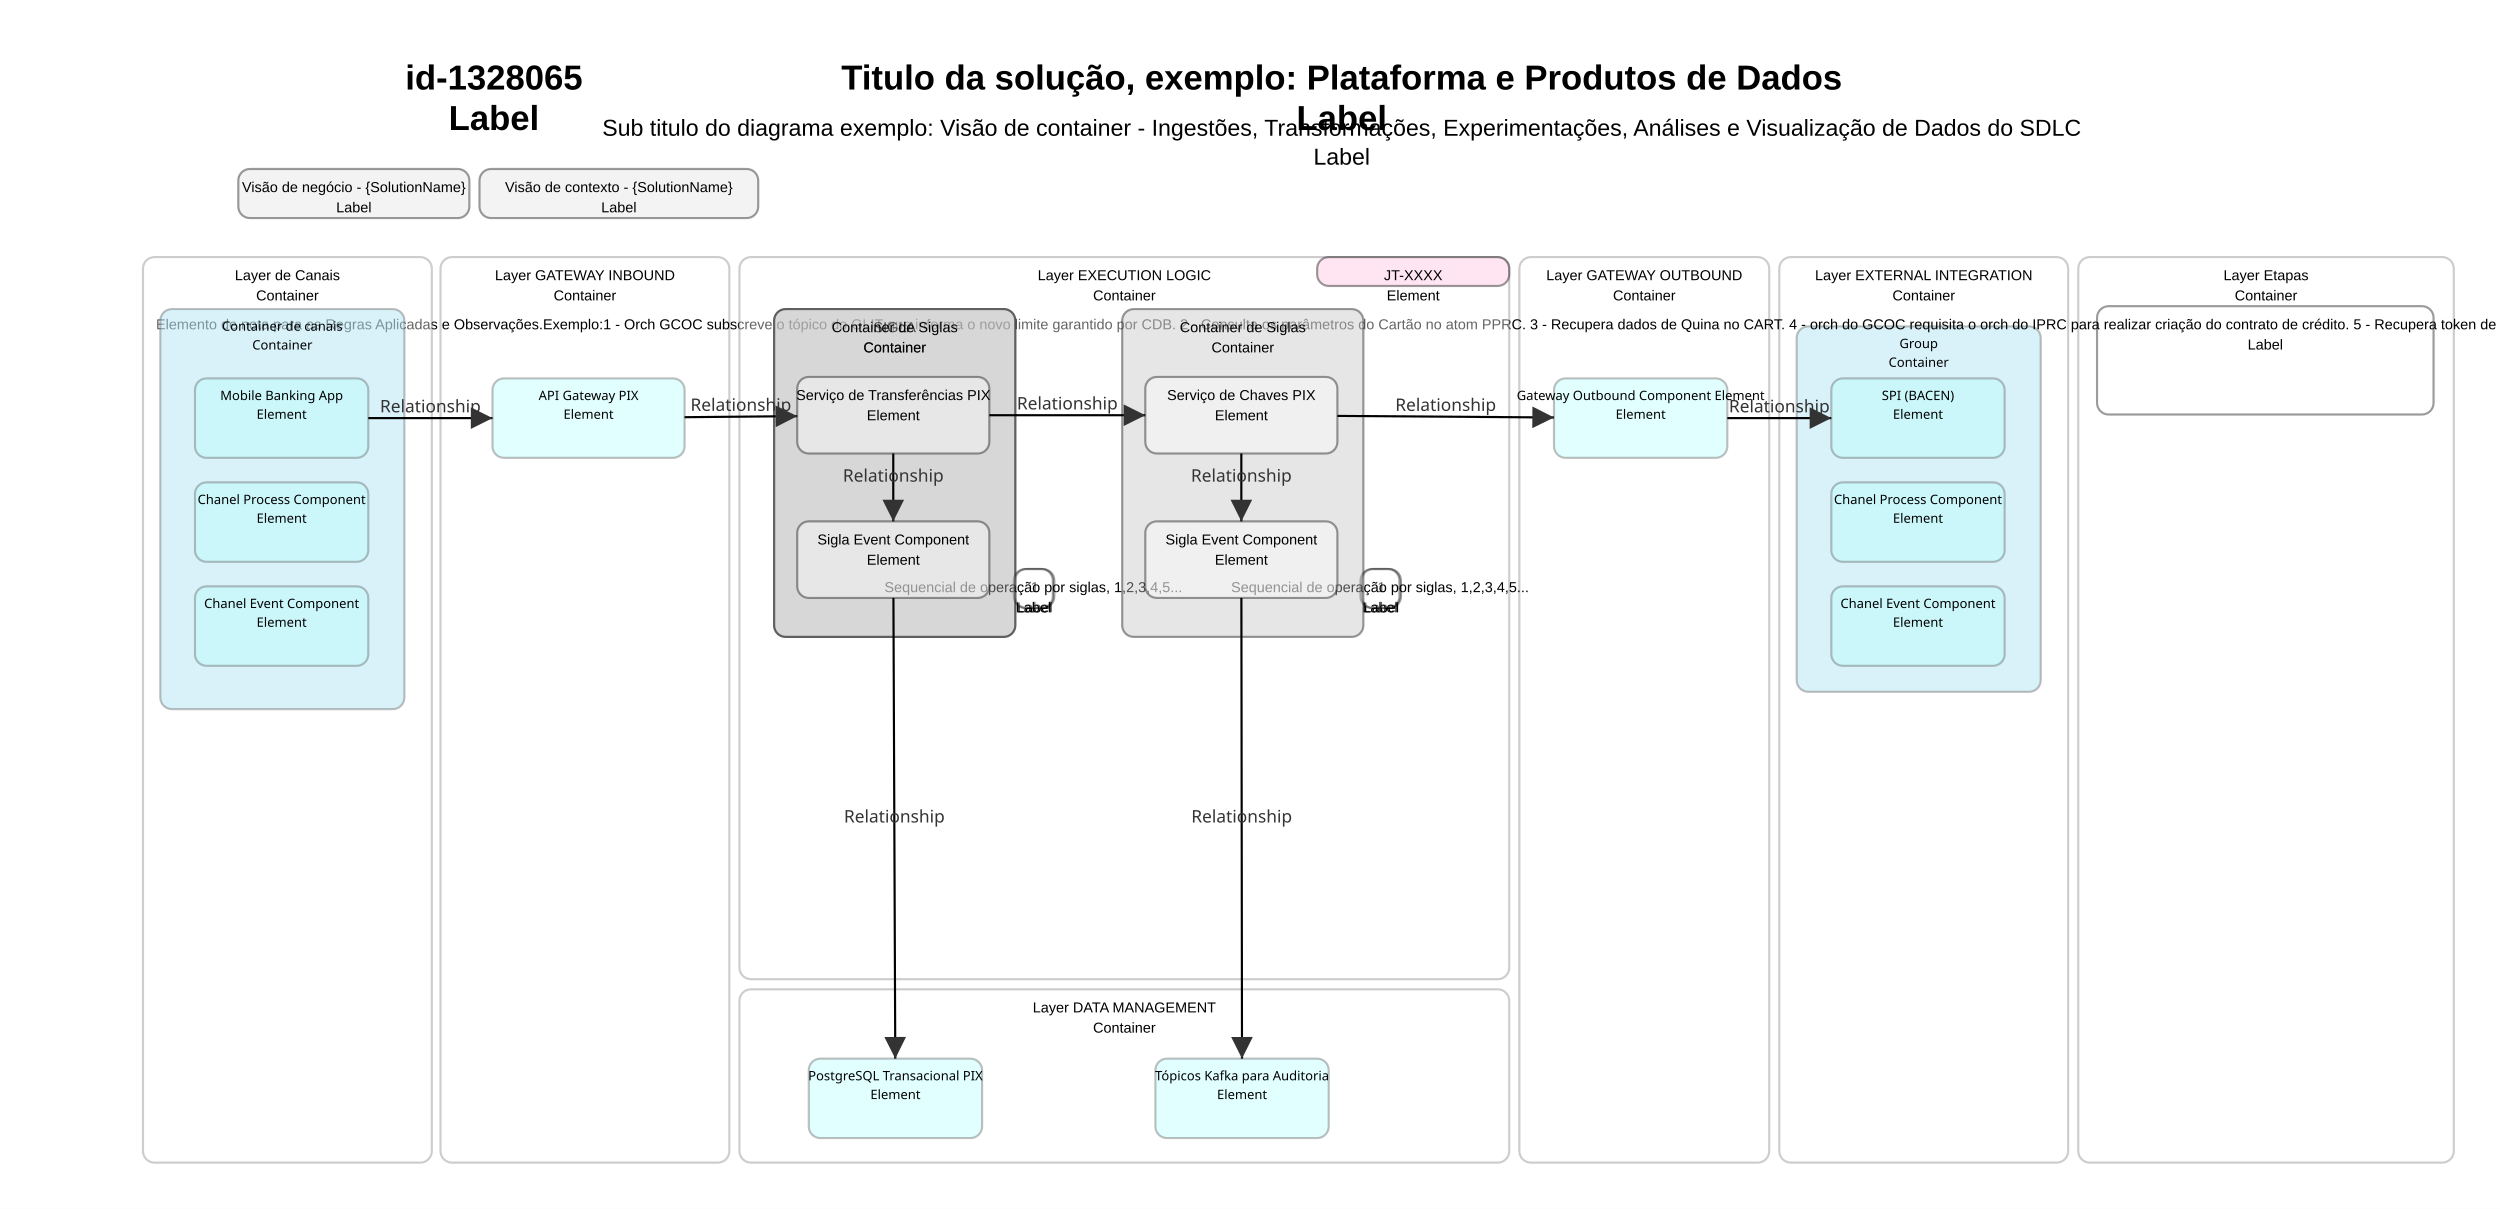
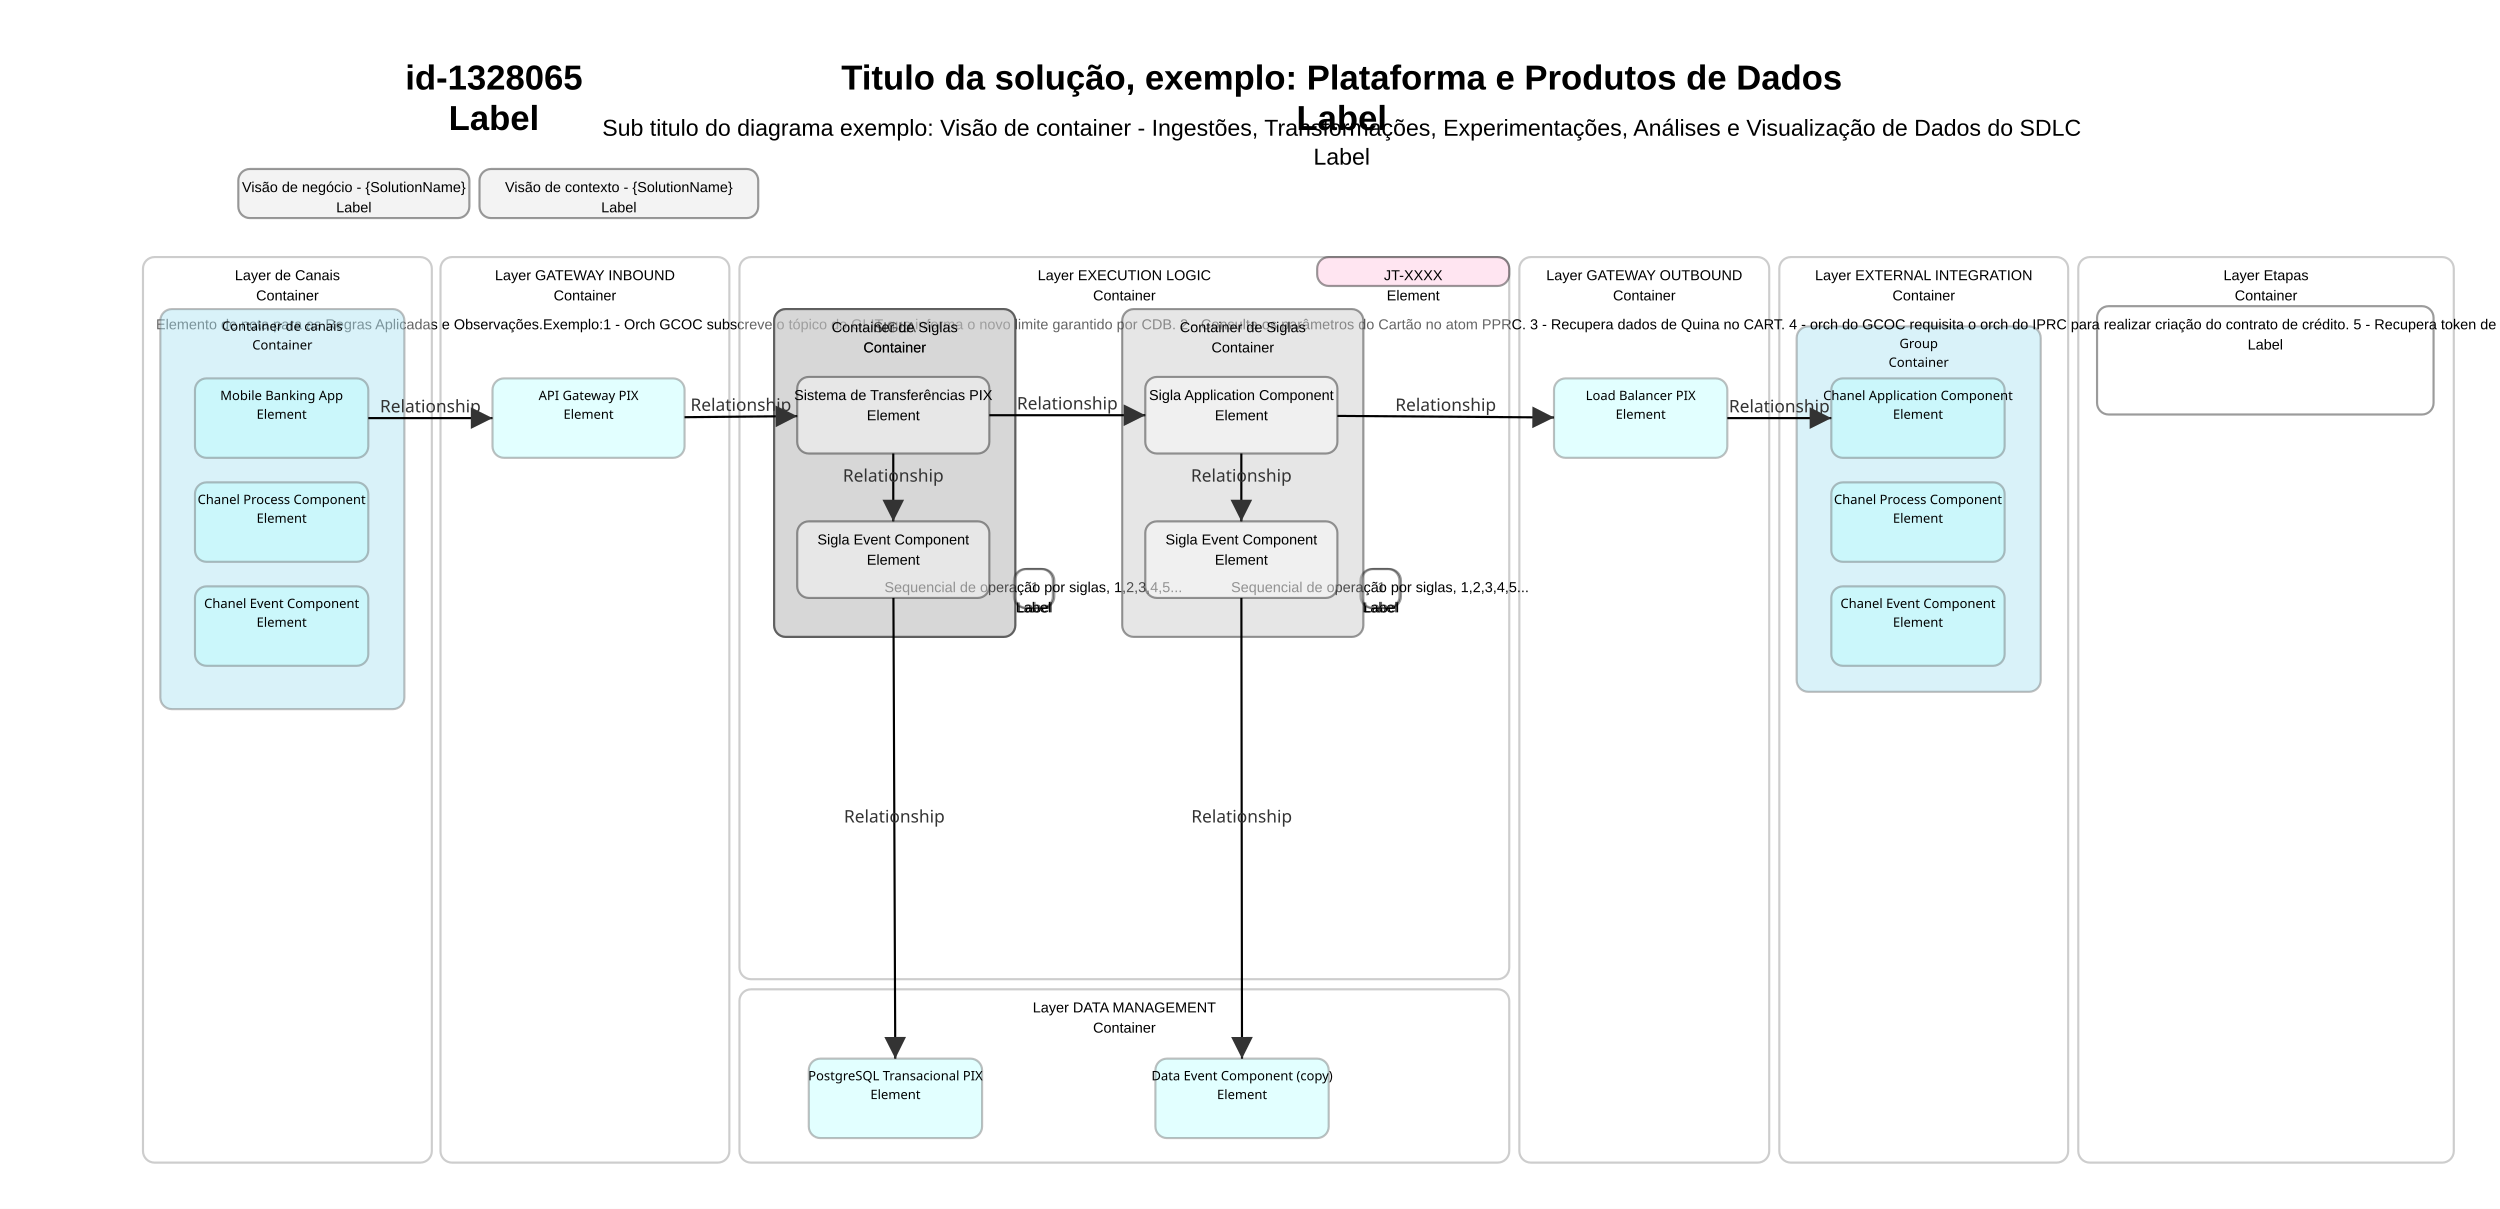
<svg xmlns="http://www.w3.org/2000/svg" baseProfile="full" height="837.0px" version="1.1" width="1731.0px">
  <defs>
    <marker id="arrow-end" markerHeight="10" markerWidth="10" orient="auto" refX="10" refY="5.0">
      <path d="M0,0 L10,5 L0,10 z" fill="#333333" />
    </marker>
  </defs>
  <rect fill="#ffffff" height="837.0" width="1731.0" x="0" y="0" />
  <rect fill="none" fill-opacity="0.0" height="80.0" rx="8" ry="8" stroke="none" stroke-opacity="0.0" stroke-width="1.5" width="620.0" x="32.0" y="32.0" />
  <text fill="rgb(0,0,0)" font-family="arial" font-size="24.0" font-weight="bold" text-anchor="middle" x="342.0" y="62.0">id-1328065</text>
  <text fill="rgb(0,0,0)" font-family="arial" font-size="24.0" font-weight="bold" text-anchor="middle" x="342.0" y="90.0">Label</text>
  <rect fill="none" fill-opacity="0.0" height="33.0" rx="8" ry="8" stroke="none" stroke-opacity="0.0" stroke-width="1.5" width="1540.0" x="159.0" y="72.0" />
  <text fill="rgb(0,0,0)" font-family="arial" font-size="16.0" font-weight="normal" text-anchor="middle" x="929.0" y="94.0">Sub titulo do diagrama exemplo: Visão de container - Ingestões, Transformações, Experimentações, Análises e Visualização de Dados do SDLC</text>
  <text fill="rgb(0,0,0)" font-family="arial" font-size="16.0" font-weight="normal" text-anchor="middle" x="929.0" y="114.0">Label</text>
  <rect fill="none" fill-opacity="0.0" height="40.0" rx="8" ry="8" stroke="none" stroke-opacity="0.0" stroke-width="1.5" width="1540.0" x="159.0" y="32.0" />
  <text fill="rgb(0,0,0)" font-family="arial" font-size="24.0" font-weight="bold" text-anchor="middle" x="929.0" y="62.0">Titulo da solução, exemplo: Plataforma e Produtos de Dados</text>
  <text fill="rgb(0,0,0)" font-family="arial" font-size="24.0" font-weight="bold" text-anchor="middle" x="929.0" y="90.0">Label</text>
  <rect fill="rgb(255,255,255)" fill-opacity="0.392" height="120.0" rx="8" ry="8" stroke="rgb(128,128,128)" stroke-opacity="0.392" stroke-width="1.5" width="533.0" x="512.0" y="685.0" />
  <text fill="rgb(0,0,0)" font-family="arial" font-size="10.0" font-weight="normal" text-anchor="middle" x="778.5" y="701.0">Layer DATA MANAGEMENT</text>
  <text fill="rgb(0,0,0)" font-family="arial" font-size="10.0" font-weight="normal" text-anchor="middle" x="778.5" y="715.0">Container</text>
  <rect fill="rgb(181,255,255)" fill-opacity="0.392" height="55.0" rx="8" ry="8" stroke="rgb(92,92,92)" stroke-opacity="0.392" stroke-width="1.5" width="120.0" x="560.0" y="733.0" />
  <text fill="rgb(0,0,0)" font-family="Segoe UI" font-size="9.0" font-weight="normal" text-anchor="middle" x="620.0" y="748.0">PostgreSQL Transacional PIX</text>
  <text fill="rgb(0,0,0)" font-family="Segoe UI" font-size="9.0" font-weight="normal" text-anchor="middle" x="620.0" y="761.0">Element</text>
  <rect fill="rgb(181,255,255)" fill-opacity="0.392" height="55.0" rx="8" ry="8" stroke="rgb(92,92,92)" stroke-opacity="0.392" stroke-width="1.5" width="120.0" x="800.0" y="733.0" />
-   <text fill="rgb(0,0,0)" font-family="Segoe UI" font-size="9.0" font-weight="normal" text-anchor="middle" x="860.0" y="748.0">Tópicos Kafka para Auditoria</text>
+   <text fill="rgb(0,0,0)" font-family="Segoe UI" font-size="9.0" font-weight="normal" text-anchor="middle" x="860.0" y="748.0">Data Event Component (copy)</text>
  <text fill="rgb(0,0,0)" font-family="Segoe UI" font-size="9.0" font-weight="normal" text-anchor="middle" x="860.0" y="761.0">Element</text>
  <rect fill="rgb(255,255,255)" fill-opacity="0.392" height="627.0" rx="8" ry="8" stroke="rgb(128,128,128)" stroke-opacity="0.392" stroke-width="1.5" width="200.0" x="1232.0" y="178.0" />
  <text fill="rgb(0,0,0)" font-family="arial" font-size="10.0" font-weight="normal" text-anchor="middle" x="1332.0" y="194.0">Layer EXTERNAL INTEGRATION</text>
  <text fill="rgb(0,0,0)" font-family="arial" font-size="10.0" font-weight="normal" text-anchor="middle" x="1332.0" y="208.0">Container</text>
  <rect fill="rgb(160,223,241)" fill-opacity="0.392" height="253.0" rx="8" ry="8" stroke="rgb(92,92,92)" stroke-opacity="0.392" stroke-width="1.5" width="169.0" x="1244.0" y="226.0" />
  <text fill="rgb(0,0,0)" font-family="Segoe UI" font-size="9.0" font-weight="normal" text-anchor="middle" x="1328.5" y="241.0">Group</text>
  <text fill="rgb(0,0,0)" font-family="Segoe UI" font-size="9.0" font-weight="normal" text-anchor="middle" x="1328.5" y="254.0">Container</text>
  <rect fill="rgb(181,255,255)" fill-opacity="0.392" height="55.0" rx="8" ry="8" stroke="rgb(92,92,92)" stroke-opacity="0.392" stroke-width="1.5" width="120.0" x="1268.0" y="262.0" />
-   <text fill="rgb(0,0,0)" font-family="Segoe UI" font-size="9.0" font-weight="normal" text-anchor="middle" x="1328.0" y="277.0">SPI (BACEN)</text>
+   <text fill="rgb(0,0,0)" font-family="Segoe UI" font-size="9.0" font-weight="normal" text-anchor="middle" x="1328.0" y="277.0">Chanel Application Component</text>
  <text fill="rgb(0,0,0)" font-family="Segoe UI" font-size="9.0" font-weight="normal" text-anchor="middle" x="1328.0" y="290.0">Element</text>
  <rect fill="rgb(181,255,255)" fill-opacity="0.392" height="55.0" rx="8" ry="8" stroke="rgb(92,92,92)" stroke-opacity="0.392" stroke-width="1.5" width="120.0" x="1268.0" y="334.0" />
  <text fill="rgb(0,0,0)" font-family="Segoe UI" font-size="9.0" font-weight="normal" text-anchor="middle" x="1328.0" y="349.0">Chanel Process Component</text>
  <text fill="rgb(0,0,0)" font-family="Segoe UI" font-size="9.0" font-weight="normal" text-anchor="middle" x="1328.0" y="362.0">Element</text>
  <rect fill="rgb(181,255,255)" fill-opacity="0.392" height="55.0" rx="8" ry="8" stroke="rgb(92,92,92)" stroke-opacity="0.392" stroke-width="1.5" width="120.0" x="1268.0" y="406.0" />
  <text fill="rgb(0,0,0)" font-family="Segoe UI" font-size="9.0" font-weight="normal" text-anchor="middle" x="1328.0" y="421.0">Chanel Event Component</text>
  <text fill="rgb(0,0,0)" font-family="Segoe UI" font-size="9.0" font-weight="normal" text-anchor="middle" x="1328.0" y="434.0">Element</text>
  <rect fill="rgb(255,255,255)" fill-opacity="0.392" height="627.0" rx="8" ry="8" stroke="rgb(128,128,128)" stroke-opacity="0.392" stroke-width="1.5" width="173.0" x="1052.0" y="178.0" />
  <text fill="rgb(0,0,0)" font-family="arial" font-size="10.0" font-weight="normal" text-anchor="middle" x="1138.5" y="194.0">Layer GATEWAY OUTBOUND</text>
  <text fill="rgb(0,0,0)" font-family="arial" font-size="10.0" font-weight="normal" text-anchor="middle" x="1138.5" y="208.0">Container</text>
  <rect fill="rgb(181,255,255)" fill-opacity="0.392" height="55.0" rx="8" ry="8" stroke="rgb(92,92,92)" stroke-opacity="0.392" stroke-width="1.5" width="120.0" x="1076.0" y="262.0" />
-   <text fill="rgb(0,0,0)" font-family="Segoe UI" font-size="9.0" font-weight="normal" text-anchor="middle" x="1136.0" y="277.0">Gateway Outbound Component Element</text>
+   <text fill="rgb(0,0,0)" font-family="Segoe UI" font-size="9.0" font-weight="normal" text-anchor="middle" x="1136.0" y="277.0">Load Balancer PIX</text>
  <text fill="rgb(0,0,0)" font-family="Segoe UI" font-size="9.0" font-weight="normal" text-anchor="middle" x="1136.0" y="290.0">Element</text>
  <rect fill="rgb(255,255,255)" fill-opacity="0.392" height="627.0" rx="8" ry="8" stroke="rgb(128,128,128)" stroke-opacity="0.392" stroke-width="1.5" width="200.0" x="305.0" y="178.0" />
  <text fill="rgb(0,0,0)" font-family="arial" font-size="10.0" font-weight="normal" text-anchor="middle" x="405.0" y="194.0">Layer GATEWAY INBOUND</text>
  <text fill="rgb(0,0,0)" font-family="arial" font-size="10.0" font-weight="normal" text-anchor="middle" x="405.0" y="208.0">Container</text>
  <rect fill="rgb(181,255,255)" fill-opacity="0.392" height="55.0" rx="8" ry="8" stroke="rgb(92,92,92)" stroke-opacity="0.392" stroke-width="1.5" width="133.0" x="341.0" y="262.0" />
  <text fill="rgb(0,0,0)" font-family="Segoe UI" font-size="9.0" font-weight="normal" text-anchor="middle" x="407.5" y="277.0">API Gateway PIX</text>
  <text fill="rgb(0,0,0)" font-family="Segoe UI" font-size="9.0" font-weight="normal" text-anchor="middle" x="407.5" y="290.0">Element</text>
  <rect fill="rgb(255,255,255)" fill-opacity="0.392" height="627.0" rx="8" ry="8" stroke="rgb(128,128,128)" stroke-opacity="0.392" stroke-width="1.5" width="260.0" x="1439.0" y="178.0" />
  <text fill="rgb(0,0,0)" font-family="arial" font-size="10.0" font-weight="normal" text-anchor="middle" x="1569.0" y="194.0">Layer Etapas</text>
  <text fill="rgb(0,0,0)" font-family="arial" font-size="10.0" font-weight="normal" text-anchor="middle" x="1569.0" y="208.0">Container</text>
  <rect fill="rgb(255,255,255)" fill-opacity="0.392" height="75.0" rx="8" ry="8" stroke="rgb(0,0,0)" stroke-opacity="0.392" stroke-width="1.5" width="233.0" x="1452.0" y="212.0" />
  <text fill="rgb(0,0,0)" font-family="arial" font-size="10.0" font-weight="normal" text-anchor="middle" x="1568.5" y="228.0">Elemento de nota para as Regras Aplicadas e Observações.

Exemplo:

1 - Orch GCOC subscreve o tópico do GLIT que informa o novo limite garantido por CDB. 2 - Consulta os parâmetros do Cartão no atom PPRC. 3 - Recupera dados de Quina no CART. 4 - orch do GCOC requisita o orch do IPRC para realizar criação do contrato de crédito. 5 - Recupera token de identificação. 6 - O atom pessiste a requisição na base para atulização posterior após recebimento de evento de confirmação. 7- Envia a requisição de criaçãod e contrato de crédito para a Bankly. 8 - Por meio do webhook a Bankly envia os eventos de criação de contrato e liberação de limite.</text>
  <text fill="rgb(0,0,0)" font-family="arial" font-size="10.0" font-weight="normal" text-anchor="middle" x="1568.5" y="242.0">Label</text>
  <rect fill="rgb(255,255,255)" fill-opacity="0.392" height="627.0" rx="8" ry="8" stroke="rgb(128,128,128)" stroke-opacity="0.392" stroke-width="1.5" width="200.0" x="99.0" y="178.0" />
  <text fill="rgb(0,0,0)" font-family="arial" font-size="10.0" font-weight="normal" text-anchor="middle" x="199.0" y="194.0">Layer de Canais</text>
  <text fill="rgb(0,0,0)" font-family="arial" font-size="10.0" font-weight="normal" text-anchor="middle" x="199.0" y="208.0">Container</text>
  <rect fill="rgb(160,223,241)" fill-opacity="0.392" height="277.0" rx="8" ry="8" stroke="rgb(92,92,92)" stroke-opacity="0.392" stroke-width="1.5" width="169.0" x="111.0" y="214.0" />
  <text fill="rgb(0,0,0)" font-family="Segoe UI" font-size="9.0" font-weight="normal" text-anchor="middle" x="195.5" y="229.0">Container de canais</text>
  <text fill="rgb(0,0,0)" font-family="Segoe UI" font-size="9.0" font-weight="normal" text-anchor="middle" x="195.5" y="242.0">Container</text>
  <rect fill="rgb(181,255,255)" fill-opacity="0.392" height="55.0" rx="8" ry="8" stroke="rgb(92,92,92)" stroke-opacity="0.392" stroke-width="1.5" width="120.0" x="135.0" y="262.0" />
  <text fill="rgb(0,0,0)" font-family="Segoe UI" font-size="9.0" font-weight="normal" text-anchor="middle" x="195.0" y="277.0">Mobile Banking App</text>
  <text fill="rgb(0,0,0)" font-family="Segoe UI" font-size="9.0" font-weight="normal" text-anchor="middle" x="195.0" y="290.0">Element</text>
  <rect fill="rgb(181,255,255)" fill-opacity="0.392" height="55.0" rx="8" ry="8" stroke="rgb(92,92,92)" stroke-opacity="0.392" stroke-width="1.5" width="120.0" x="135.0" y="334.0" />
  <text fill="rgb(0,0,0)" font-family="Segoe UI" font-size="9.0" font-weight="normal" text-anchor="middle" x="195.0" y="349.0">Chanel Process Component</text>
  <text fill="rgb(0,0,0)" font-family="Segoe UI" font-size="9.0" font-weight="normal" text-anchor="middle" x="195.0" y="362.0">Element</text>
  <rect fill="rgb(181,255,255)" fill-opacity="0.392" height="55.0" rx="8" ry="8" stroke="rgb(92,92,92)" stroke-opacity="0.392" stroke-width="1.5" width="120.0" x="135.0" y="406.0" />
  <text fill="rgb(0,0,0)" font-family="Segoe UI" font-size="9.0" font-weight="normal" text-anchor="middle" x="195.0" y="421.0">Chanel Event Component</text>
  <text fill="rgb(0,0,0)" font-family="Segoe UI" font-size="9.0" font-weight="normal" text-anchor="middle" x="195.0" y="434.0">Element</text>
  <rect fill="rgb(255,255,255)" fill-opacity="0.392" height="500.0" rx="8" ry="8" stroke="rgb(128,128,128)" stroke-opacity="0.392" stroke-width="1.5" width="533.0" x="512.0" y="178.0" />
  <text fill="rgb(0,0,0)" font-family="arial" font-size="10.0" font-weight="normal" text-anchor="middle" x="778.5" y="194.0">Layer EXECUTION LOGIC</text>
  <text fill="rgb(0,0,0)" font-family="arial" font-size="10.0" font-weight="normal" text-anchor="middle" x="778.5" y="208.0">Container</text>
  <rect fill="rgb(255,255,255)" fill-opacity="0.392" height="27.0" rx="8" ry="8" stroke="rgb(0,0,0)" stroke-opacity="0.392" stroke-width="1.5" width="27.0" x="703.0" y="394.0" />
  <text fill="rgb(0,0,0)" font-family="arial" font-size="10.0" font-weight="normal" text-anchor="middle" x="716.5" y="410.0">1</text>
  <text fill="rgb(0,0,0)" font-family="arial" font-size="10.0" font-weight="normal" text-anchor="middle" x="716.5" y="424.0">Label</text>
  <rect fill="rgb(192,192,192)" fill-opacity="0.392" height="227.0" rx="8" ry="8" stroke="rgb(0,0,0)" stroke-opacity="0.392" stroke-width="1.5" width="167.0" x="536.0" y="214.0" />
  <text fill="rgb(0,0,0)" font-family="Arial" font-size="10.0" font-weight="normal" text-anchor="middle" x="619.5" y="230.0">SIGLA</text>
  <text fill="rgb(0,0,0)" font-family="Arial" font-size="10.0" font-weight="normal" text-anchor="middle" x="619.5" y="244.0">Container</text>
  <rect fill="rgb(255,255,255)" fill-opacity="0.392" height="27.0" rx="8" ry="8" stroke="rgb(0,0,0)" stroke-opacity="0.392" stroke-width="1.5" width="27.0" x="702.0" y="394.0" />
  <text fill="rgb(0,0,0)" font-family="arial" font-size="10.0" font-weight="normal" text-anchor="middle" x="715.5" y="410.0">Sequencial de operação por siglas, 1,2,3,4,5...</text>
  <text fill="rgb(0,0,0)" font-family="arial" font-size="10.0" font-weight="normal" text-anchor="middle" x="715.5" y="424.0">Label</text>
  <rect fill="rgb(192,192,192)" fill-opacity="0.392" height="227.0" rx="8" ry="8" stroke="rgb(0,0,0)" stroke-opacity="0.392" stroke-width="1.5" width="167.0" x="536.0" y="214.0" />
  <text fill="rgb(0,0,0)" font-family="Arial" font-size="10.0" font-weight="normal" text-anchor="middle" x="619.5" y="230.0">Container de Siglas</text>
  <text fill="rgb(0,0,0)" font-family="Arial" font-size="10.0" font-weight="normal" text-anchor="middle" x="619.5" y="244.0">Container</text>
  <rect fill="rgb(255,255,255)" fill-opacity="0.392" height="53.0" rx="8" ry="8" stroke="rgb(0,0,0)" stroke-opacity="0.392" stroke-width="1.5" width="133.0" x="552.0" y="361.0" />
  <text fill="rgb(0,0,0)" font-family="Arial" font-size="10.0" font-weight="normal" text-anchor="middle" x="618.5" y="377.0">Sigla Event Component</text>
  <text fill="rgb(0,0,0)" font-family="Arial" font-size="10.0" font-weight="normal" text-anchor="middle" x="618.5" y="391.0">Element</text>
  <rect fill="rgb(255,255,255)" fill-opacity="0.392" height="53.0" rx="8" ry="8" stroke="rgb(0,0,0)" stroke-opacity="0.392" stroke-width="1.5" width="133.0" x="552.0" y="261.0" />
-   <text fill="rgb(0,0,0)" font-family="Arial" font-size="10.0" font-weight="normal" text-anchor="middle" x="618.5" y="277.0">Serviço de Transferências PIX</text>
+   <text fill="rgb(0,0,0)" font-family="Arial" font-size="10.0" font-weight="normal" text-anchor="middle" x="618.5" y="277.0">Sistema de Transferências PIX</text>
  <text fill="rgb(0,0,0)" font-family="Arial" font-size="10.0" font-weight="normal" text-anchor="middle" x="618.5" y="291.0">Element</text>
  <rect fill="rgb(255,255,255)" fill-opacity="0.392" height="27.0" rx="8" ry="8" stroke="rgb(0,0,0)" stroke-opacity="0.392" stroke-width="1.5" width="27.0" x="943.0" y="394.0" />
  <text fill="rgb(0,0,0)" font-family="arial" font-size="10.0" font-weight="normal" text-anchor="middle" x="956.5" y="410.0">1</text>
  <text fill="rgb(0,0,0)" font-family="arial" font-size="10.0" font-weight="normal" text-anchor="middle" x="956.5" y="424.0">Label</text>
  <rect fill="rgb(255,255,255)" fill-opacity="0.392" height="27.0" rx="8" ry="8" stroke="rgb(0,0,0)" stroke-opacity="0.392" stroke-width="1.5" width="27.0" x="942.0" y="394.0" />
  <text fill="rgb(0,0,0)" font-family="arial" font-size="10.0" font-weight="normal" text-anchor="middle" x="955.5" y="410.0">Sequencial de operação por siglas, 1,2,3,4,5...</text>
  <text fill="rgb(0,0,0)" font-family="arial" font-size="10.0" font-weight="normal" text-anchor="middle" x="955.5" y="424.0">Label</text>
  <rect fill="rgb(192,192,192)" fill-opacity="0.392" height="227.0" rx="8" ry="8" stroke="rgb(0,0,0)" stroke-opacity="0.392" stroke-width="1.5" width="167.0" x="777.0" y="214.0" />
  <text fill="rgb(0,0,0)" font-family="Arial" font-size="10.0" font-weight="normal" text-anchor="middle" x="860.5" y="230.0">Container de Siglas</text>
  <text fill="rgb(0,0,0)" font-family="Arial" font-size="10.0" font-weight="normal" text-anchor="middle" x="860.5" y="244.0">Container</text>
  <rect fill="rgb(255,255,255)" fill-opacity="0.392" height="53.0" rx="8" ry="8" stroke="rgb(0,0,0)" stroke-opacity="0.392" stroke-width="1.5" width="133.0" x="793.0" y="361.0" />
  <text fill="rgb(0,0,0)" font-family="Arial" font-size="10.0" font-weight="normal" text-anchor="middle" x="859.5" y="377.0">Sigla Event Component</text>
  <text fill="rgb(0,0,0)" font-family="Arial" font-size="10.0" font-weight="normal" text-anchor="middle" x="859.5" y="391.0">Element</text>
  <rect fill="rgb(255,255,255)" fill-opacity="0.392" height="53.0" rx="8" ry="8" stroke="rgb(0,0,0)" stroke-opacity="0.392" stroke-width="1.5" width="133.0" x="793.0" y="261.0" />
-   <text fill="rgb(0,0,0)" font-family="Arial" font-size="10.0" font-weight="normal" text-anchor="middle" x="859.5" y="277.0">Serviço de Chaves PIX</text>
+   <text fill="rgb(0,0,0)" font-family="Arial" font-size="10.0" font-weight="normal" text-anchor="middle" x="859.5" y="277.0">Sigla Application Component</text>
  <text fill="rgb(0,0,0)" font-family="Arial" font-size="10.0" font-weight="normal" text-anchor="middle" x="859.5" y="291.0">Element</text>
  <rect fill="rgb(225,225,225)" fill-opacity="0.392" height="34.0" rx="8" ry="8" stroke="rgb(0,0,0)" stroke-opacity="0.392" stroke-width="1.5" width="193.0" x="332.0" y="117.0" />
  <text fill="rgb(0,0,0)" font-family="arial" font-size="10.0" font-weight="normal" text-anchor="middle" x="428.5" y="133.0">Visão de contexto - {SolutionName}</text>
  <text fill="rgb(0,0,0)" font-family="arial" font-size="10.0" font-weight="normal" text-anchor="middle" x="428.5" y="147.0">Label</text>
  <rect fill="rgb(225,225,225)" fill-opacity="0.392" height="34.0" rx="8" ry="8" stroke="rgb(0,0,0)" stroke-opacity="0.392" stroke-width="1.5" width="160.0" x="165.0" y="117.0" />
  <text fill="rgb(0,0,0)" font-family="arial" font-size="10.0" font-weight="normal" text-anchor="middle" x="245.0" y="133.0">Visão de negócio - {SolutionName}</text>
  <text fill="rgb(0,0,0)" font-family="arial" font-size="10.0" font-weight="normal" text-anchor="middle" x="245.0" y="147.0">Label</text>
  <rect fill="rgb(255,189,220)" fill-opacity="0.392" height="20.0" rx="8" ry="8" stroke="rgb(0,0,0)" stroke-opacity="0.392" stroke-width="1.5" width="133.0" x="912.0" y="178.0" />
  <text fill="rgb(0,0,0)" font-family="Arial" font-size="10.0" font-weight="normal" text-anchor="middle" x="978.5" y="194.0">JT-XXXX</text>
  <text fill="rgb(0,0,0)" font-family="Arial" font-size="10.0" font-weight="normal" text-anchor="middle" x="978.5" y="208.0">Element</text>
  <line marker-end="url(#arrow-end)" stroke="rgb(0,0,0)" stroke-width="1.5" x1="1196.0" x2="1268.0" y1="289.5" y2="289.5" />
  <text fill="#333333" font-family="Segoe UI" font-size="12" text-anchor="middle" x="1232.0" y="285.5">Relationship</text>
  <line marker-end="url(#arrow-end)" stroke="rgb(0,0,0)" stroke-width="1.5" x1="474.0" x2="552.0" y1="288.87" y2="288.13" />
  <text fill="#333333" font-family="Segoe UI" font-size="12" text-anchor="middle" x="513.0" y="284.5">Relationship</text>
  <line marker-end="url(#arrow-end)" stroke="rgb(0,0,0)" stroke-width="1.5" x1="255.0" x2="341.0" y1="289.5" y2="289.5" />
  <text fill="#333333" font-family="Segoe UI" font-size="12" text-anchor="middle" x="298.0" y="285.5">Relationship</text>
  <line marker-end="url(#arrow-end)" stroke="rgb(0,0,0)" stroke-width="1.5" x1="618.607" x2="619.889" y1="414.0" y2="733.0" />
  <text fill="#333333" font-family="Segoe UI" font-size="12" text-anchor="middle" x="619.248" y="569.5">Relationship</text>
  <line marker-end="url(#arrow-end)" stroke="rgb(0,0,0)" stroke-width="1.5" x1="618.5" x2="618.5" y1="314.0" y2="361.0" />
  <text fill="#333333" font-family="Segoe UI" font-size="12" text-anchor="middle" x="618.5" y="333.5">Relationship</text>
  <line marker-end="url(#arrow-end)" stroke="rgb(0,0,0)" stroke-width="1.5" x1="685.0" x2="793.0" y1="287.5" y2="287.5" />
  <text fill="#333333" font-family="Segoe UI" font-size="12" text-anchor="middle" x="739.0" y="283.5">Relationship</text>
  <line marker-end="url(#arrow-end)" stroke="rgb(0,0,0)" stroke-width="1.5" x1="859.536" x2="859.963" y1="414.0" y2="733.0" />
  <text fill="#333333" font-family="Segoe UI" font-size="12" text-anchor="middle" x="859.749" y="569.5">Relationship</text>
  <line marker-end="url(#arrow-end)" stroke="rgb(0,0,0)" stroke-width="1.5" x1="859.5" x2="859.5" y1="314.0" y2="361.0" />
  <text fill="#333333" font-family="Segoe UI" font-size="12" text-anchor="middle" x="859.5" y="333.5">Relationship</text>
  <line marker-end="url(#arrow-end)" stroke="rgb(0,0,0)" stroke-width="1.5" x1="926.0" x2="1076.0" y1="287.981" y2="289.066" />
  <text fill="#333333" font-family="Segoe UI" font-size="12" text-anchor="middle" x="1001.0" y="284.524">Relationship</text>
</svg>
